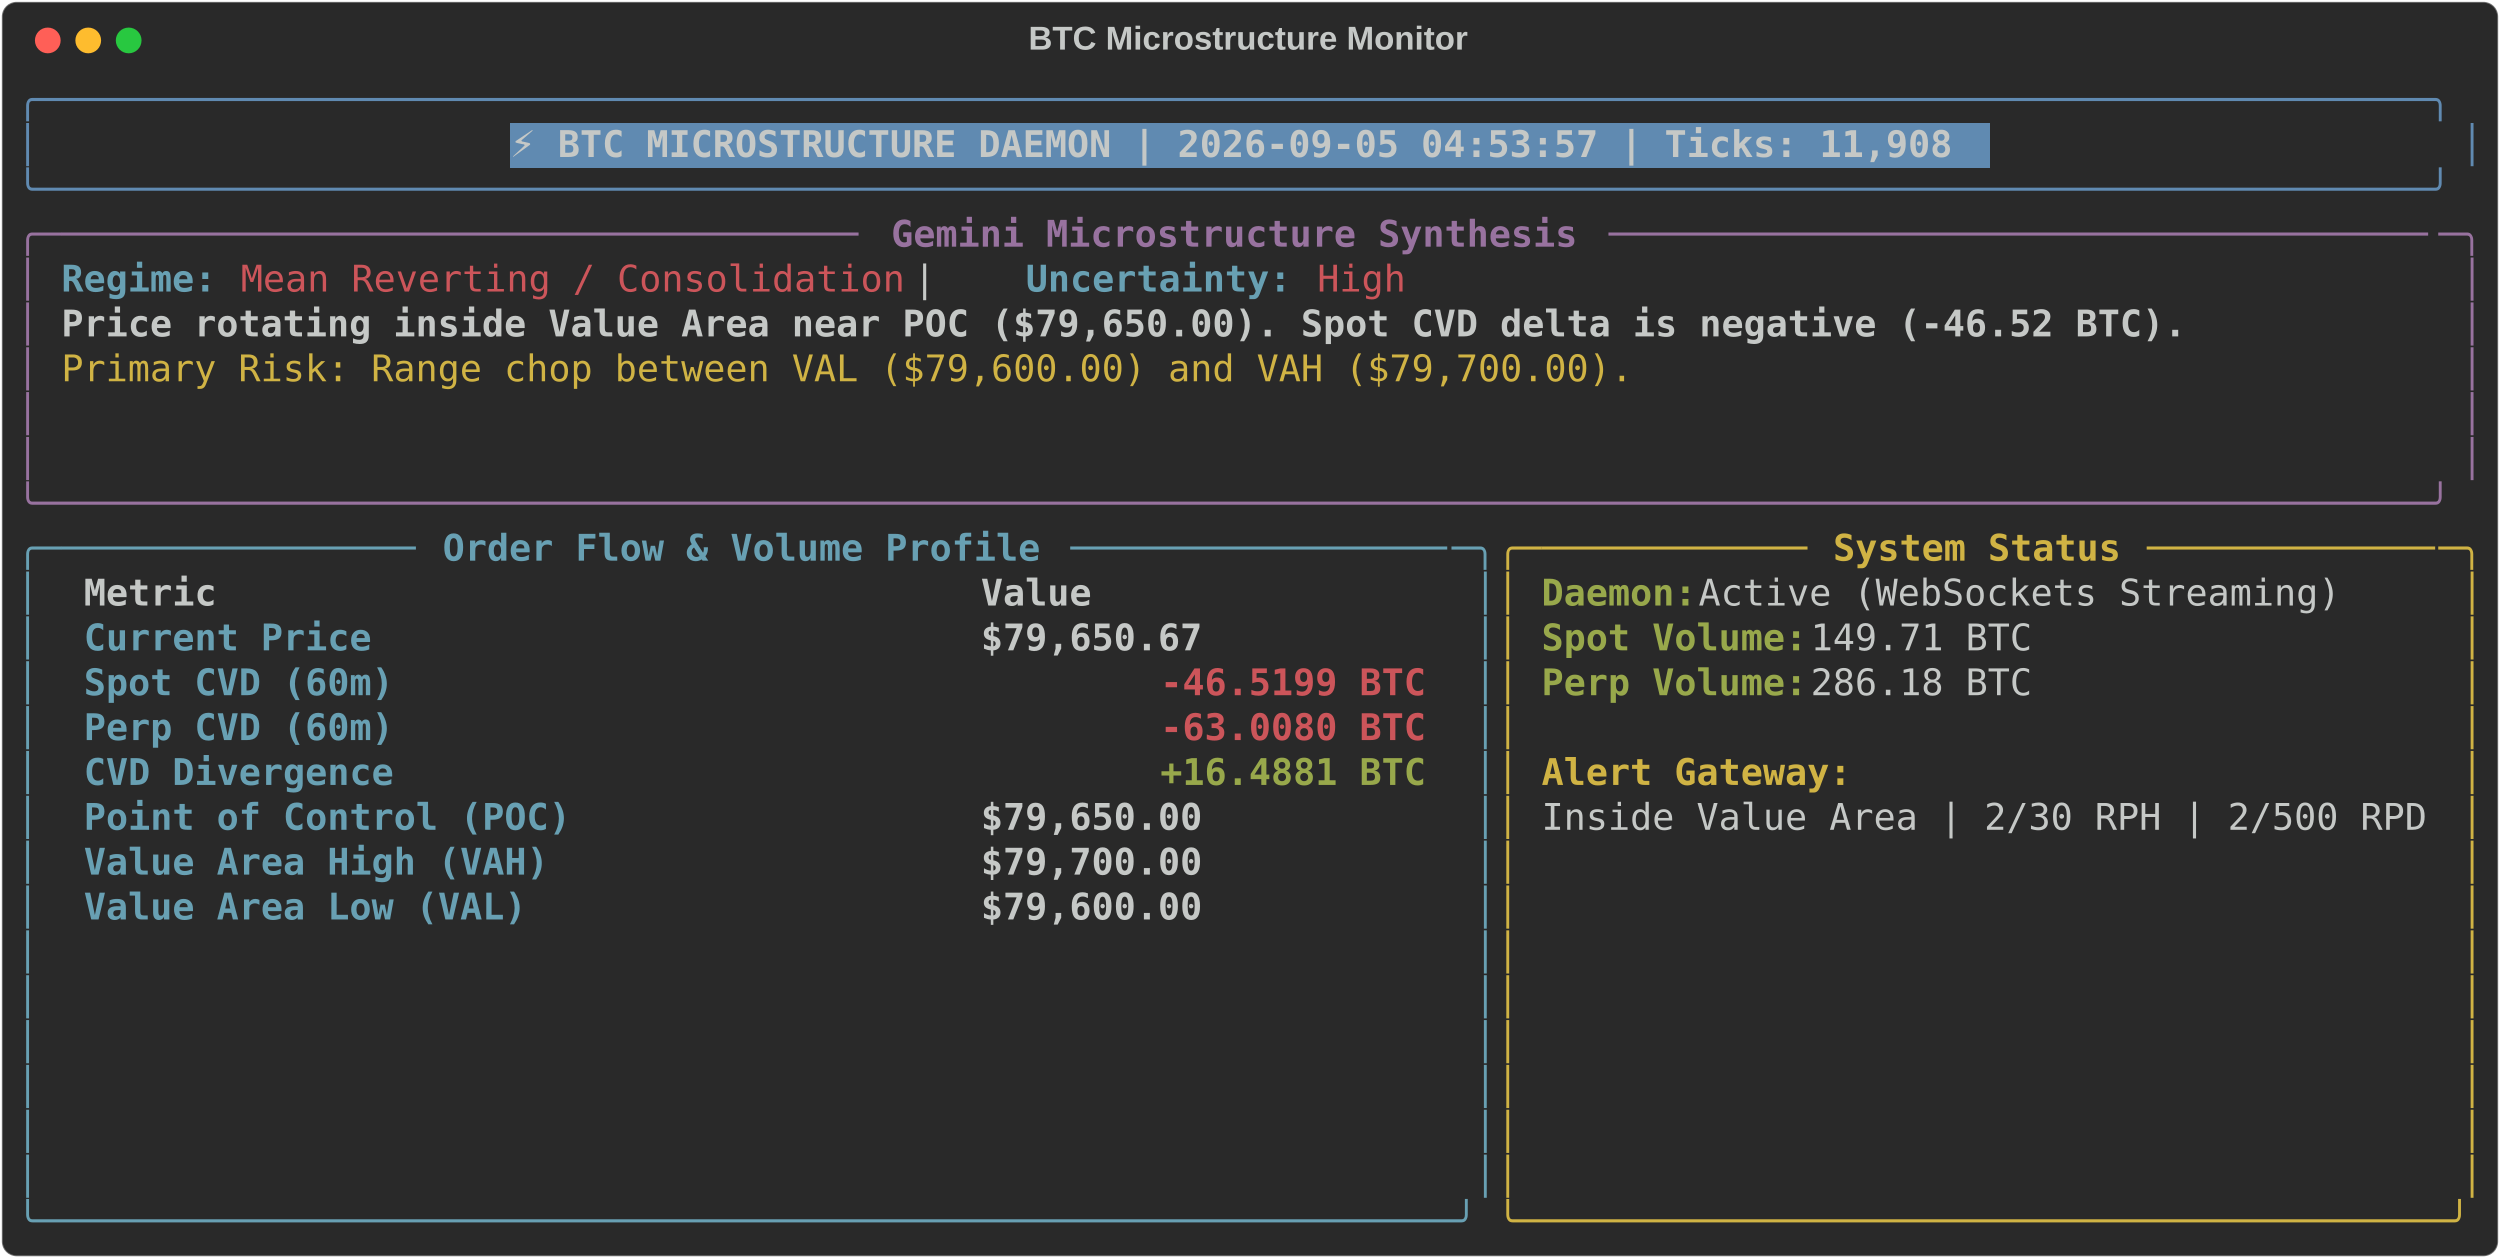
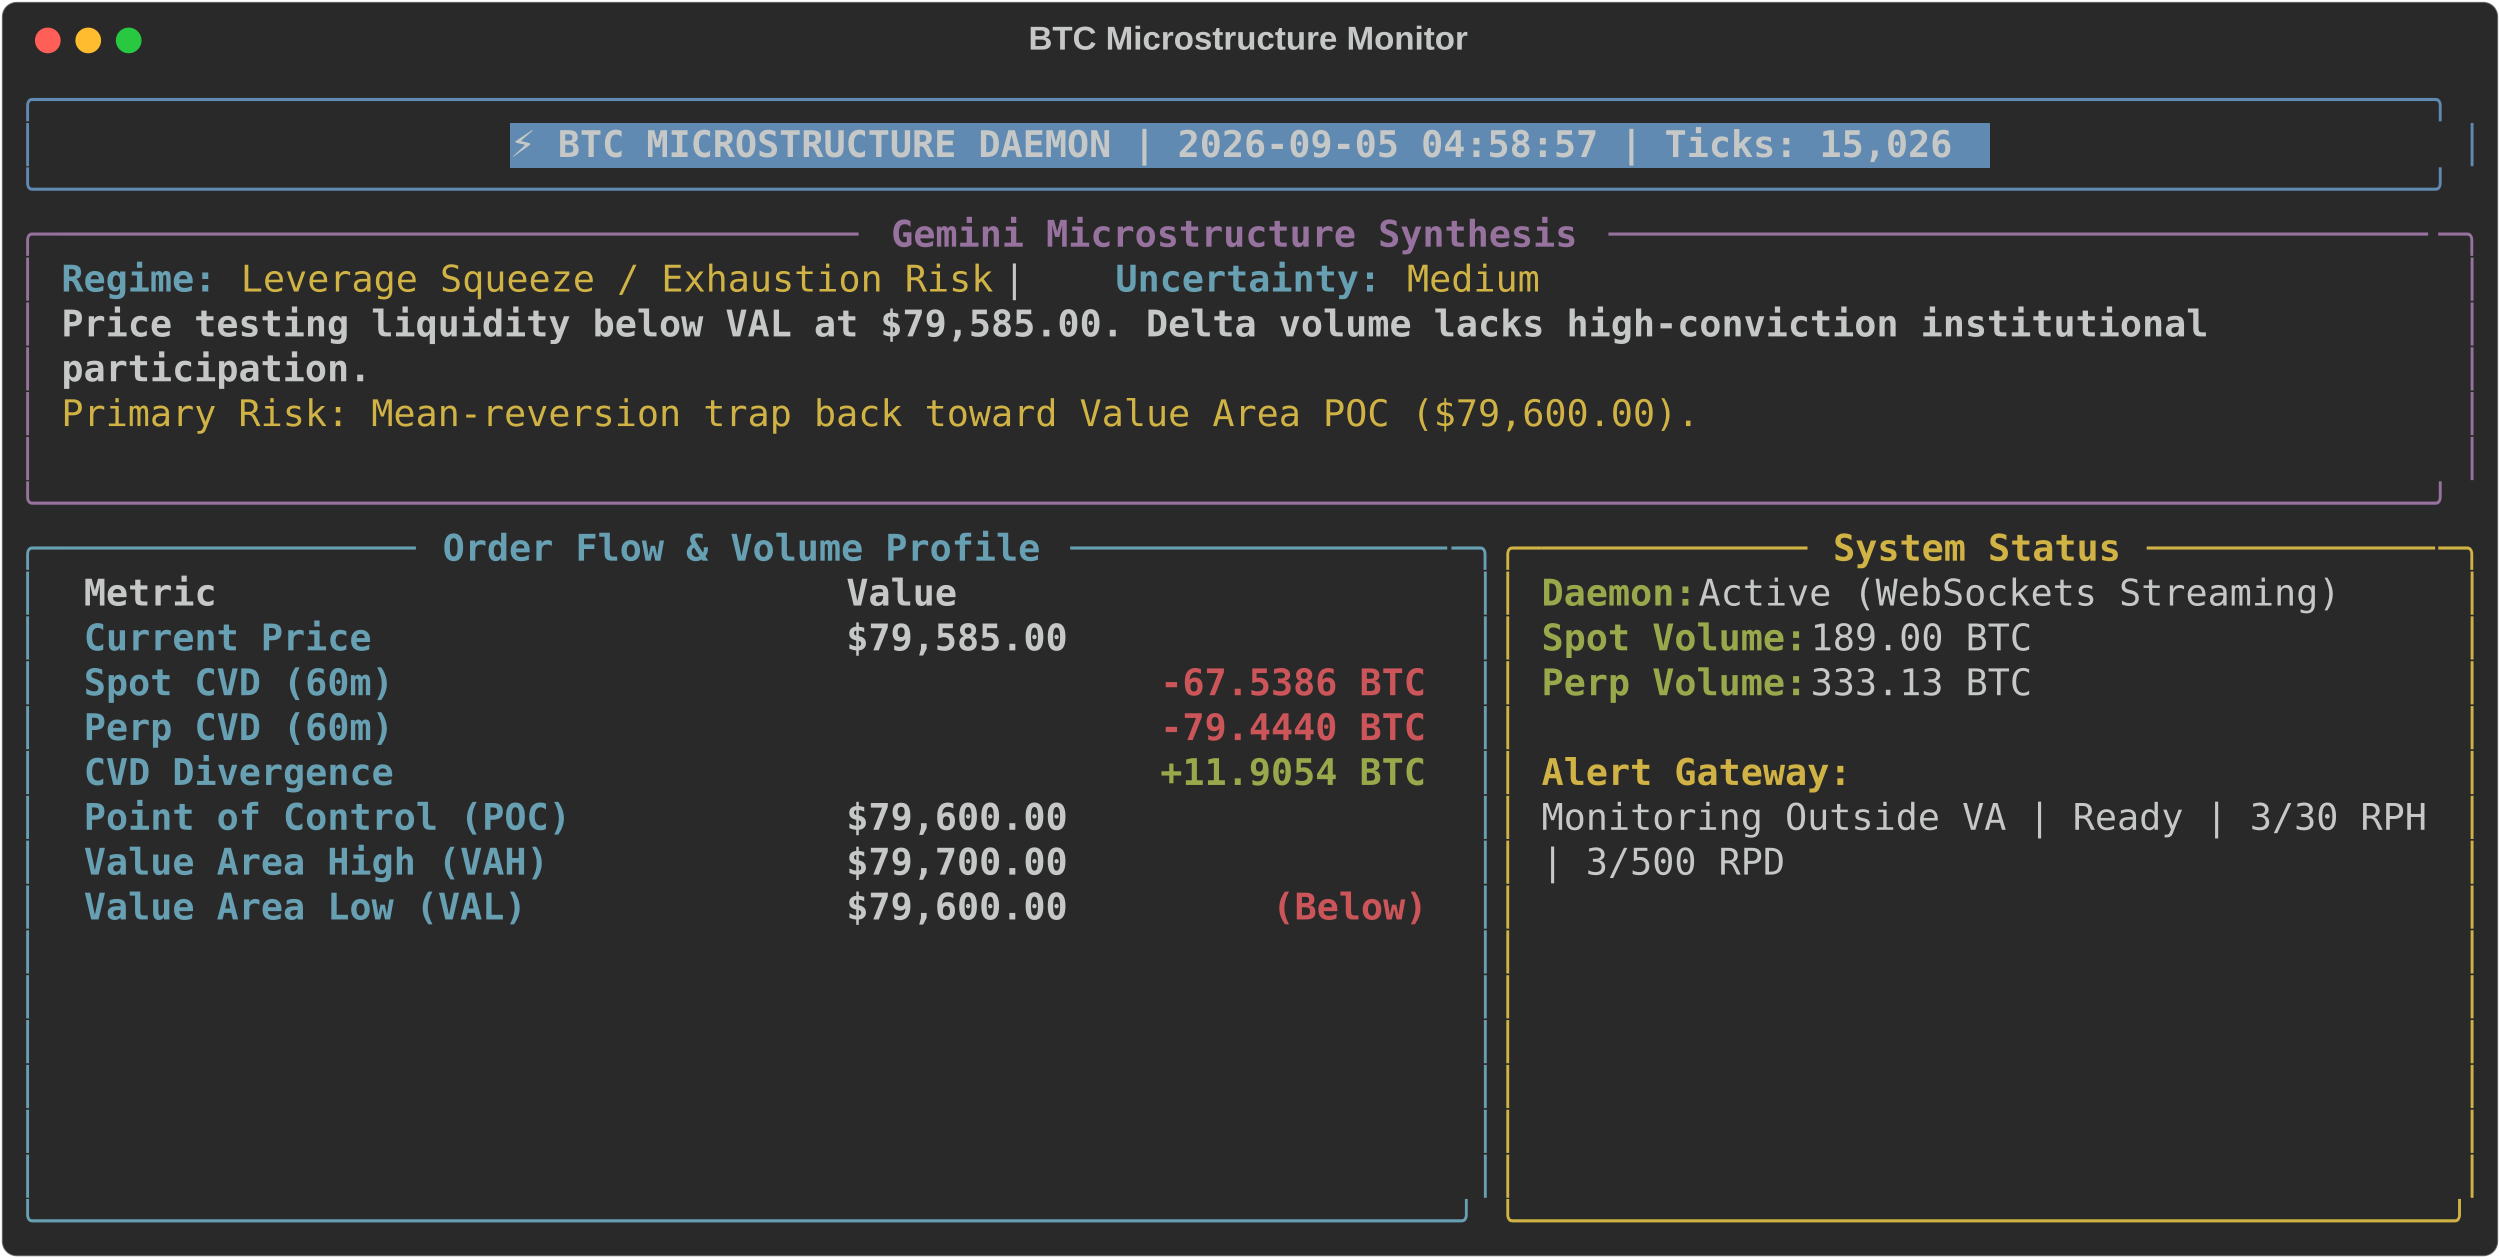
<svg xmlns="http://www.w3.org/2000/svg" class="rich-terminal" viewBox="0 0 1360 684.4">
  <style>

    @font-face {
        font-family: "Fira Code";
        src: local("FiraCode-Regular"),
                url("https://cdnjs.cloudflare.com/ajax/libs/firacode/6.2.0/woff2/FiraCode-Regular.woff2") format("woff2"),
                url("https://cdnjs.cloudflare.com/ajax/libs/firacode/6.2.0/woff/FiraCode-Regular.woff") format("woff");
        font-style: normal;
        font-weight: 400;
    }
    @font-face {
        font-family: "Fira Code";
        src: local("FiraCode-Bold"),
                url("https://cdnjs.cloudflare.com/ajax/libs/firacode/6.2.0/woff2/FiraCode-Bold.woff2") format("woff2"),
                url("https://cdnjs.cloudflare.com/ajax/libs/firacode/6.2.0/woff/FiraCode-Bold.woff") format("woff");
        font-style: bold;
        font-weight: 700;
    }

-     .terminal-2285979309-matrix {
+     .terminal-1933481585-matrix {
        font-family: Fira Code, monospace;
        font-size: 20px;
        line-height: 24.4px;
        font-variant-east-asian: full-width;
    }

-     .terminal-2285979309-title {
+     .terminal-1933481585-title {
        font-size: 18px;
        font-weight: bold;
        font-family: arial;
    }

-     .terminal-2285979309-r1 { fill: #608ab1 }
- .terminal-2285979309-r2 { fill: #c5c8c6 }
- .terminal-2285979309-r3 { fill: #c5c8c6;font-weight: bold }
- .terminal-2285979309-r4 { fill: #98729f }
- .terminal-2285979309-r5 { fill: #98729f;font-weight: bold }
- .terminal-2285979309-r6 { fill: #68a0b3;font-weight: bold }
- .terminal-2285979309-r7 { fill: #cc555a }
- .terminal-2285979309-r8 { fill: #d0b344 }
- .terminal-2285979309-r9 { fill: #68a0b3 }
- .terminal-2285979309-r10 { fill: #d0b344;font-weight: bold }
- .terminal-2285979309-r11 { fill: #98a84b;font-weight: bold }
- .terminal-2285979309-r12 { fill: #cc555a;font-weight: bold }
+     .terminal-1933481585-r1 { fill: #608ab1 }
+ .terminal-1933481585-r2 { fill: #c5c8c6 }
+ .terminal-1933481585-r3 { fill: #c5c8c6;font-weight: bold }
+ .terminal-1933481585-r4 { fill: #98729f }
+ .terminal-1933481585-r5 { fill: #98729f;font-weight: bold }
+ .terminal-1933481585-r6 { fill: #68a0b3;font-weight: bold }
+ .terminal-1933481585-r7 { fill: #d0b344 }
+ .terminal-1933481585-r8 { fill: #68a0b3 }
+ .terminal-1933481585-r9 { fill: #d0b344;font-weight: bold }
+ .terminal-1933481585-r10 { fill: #98a84b;font-weight: bold }
+ .terminal-1933481585-r11 { fill: #cc555a;font-weight: bold }
    </style>
  <defs>
-     <clipPath id="terminal-2285979309-clip-terminal">
+     <clipPath id="terminal-1933481585-clip-terminal">
      <rect x="0" y="0" width="1341.0" height="633.4" />
    </clipPath>
-     <clipPath id="terminal-2285979309-line-0">
+     <clipPath id="terminal-1933481585-line-0">
      <rect x="0" y="1.5" width="1342" height="24.65" />
    </clipPath>
-     <clipPath id="terminal-2285979309-line-1">
+     <clipPath id="terminal-1933481585-line-1">
      <rect x="0" y="25.9" width="1342" height="24.65" />
    </clipPath>
-     <clipPath id="terminal-2285979309-line-2">
+     <clipPath id="terminal-1933481585-line-2">
      <rect x="0" y="50.3" width="1342" height="24.65" />
    </clipPath>
-     <clipPath id="terminal-2285979309-line-3">
+     <clipPath id="terminal-1933481585-line-3">
      <rect x="0" y="74.7" width="1342" height="24.65" />
    </clipPath>
-     <clipPath id="terminal-2285979309-line-4">
+     <clipPath id="terminal-1933481585-line-4">
      <rect x="0" y="99.1" width="1342" height="24.65" />
    </clipPath>
-     <clipPath id="terminal-2285979309-line-5">
+     <clipPath id="terminal-1933481585-line-5">
      <rect x="0" y="123.5" width="1342" height="24.65" />
    </clipPath>
-     <clipPath id="terminal-2285979309-line-6">
+     <clipPath id="terminal-1933481585-line-6">
      <rect x="0" y="147.9" width="1342" height="24.65" />
    </clipPath>
-     <clipPath id="terminal-2285979309-line-7">
+     <clipPath id="terminal-1933481585-line-7">
      <rect x="0" y="172.3" width="1342" height="24.65" />
    </clipPath>
-     <clipPath id="terminal-2285979309-line-8">
+     <clipPath id="terminal-1933481585-line-8">
      <rect x="0" y="196.7" width="1342" height="24.65" />
    </clipPath>
-     <clipPath id="terminal-2285979309-line-9">
+     <clipPath id="terminal-1933481585-line-9">
      <rect x="0" y="221.1" width="1342" height="24.65" />
    </clipPath>
-     <clipPath id="terminal-2285979309-line-10">
+     <clipPath id="terminal-1933481585-line-10">
      <rect x="0" y="245.5" width="1342" height="24.65" />
    </clipPath>
-     <clipPath id="terminal-2285979309-line-11">
+     <clipPath id="terminal-1933481585-line-11">
      <rect x="0" y="269.9" width="1342" height="24.65" />
    </clipPath>
-     <clipPath id="terminal-2285979309-line-12">
+     <clipPath id="terminal-1933481585-line-12">
      <rect x="0" y="294.3" width="1342" height="24.65" />
    </clipPath>
-     <clipPath id="terminal-2285979309-line-13">
+     <clipPath id="terminal-1933481585-line-13">
      <rect x="0" y="318.7" width="1342" height="24.65" />
    </clipPath>
-     <clipPath id="terminal-2285979309-line-14">
+     <clipPath id="terminal-1933481585-line-14">
      <rect x="0" y="343.1" width="1342" height="24.65" />
    </clipPath>
-     <clipPath id="terminal-2285979309-line-15">
+     <clipPath id="terminal-1933481585-line-15">
      <rect x="0" y="367.5" width="1342" height="24.65" />
    </clipPath>
-     <clipPath id="terminal-2285979309-line-16">
+     <clipPath id="terminal-1933481585-line-16">
      <rect x="0" y="391.9" width="1342" height="24.65" />
    </clipPath>
-     <clipPath id="terminal-2285979309-line-17">
+     <clipPath id="terminal-1933481585-line-17">
      <rect x="0" y="416.3" width="1342" height="24.65" />
    </clipPath>
-     <clipPath id="terminal-2285979309-line-18">
+     <clipPath id="terminal-1933481585-line-18">
      <rect x="0" y="440.7" width="1342" height="24.65" />
    </clipPath>
-     <clipPath id="terminal-2285979309-line-19">
+     <clipPath id="terminal-1933481585-line-19">
      <rect x="0" y="465.1" width="1342" height="24.65" />
    </clipPath>
-     <clipPath id="terminal-2285979309-line-20">
+     <clipPath id="terminal-1933481585-line-20">
      <rect x="0" y="489.5" width="1342" height="24.65" />
    </clipPath>
-     <clipPath id="terminal-2285979309-line-21">
+     <clipPath id="terminal-1933481585-line-21">
      <rect x="0" y="513.9" width="1342" height="24.65" />
    </clipPath>
-     <clipPath id="terminal-2285979309-line-22">
+     <clipPath id="terminal-1933481585-line-22">
      <rect x="0" y="538.3" width="1342" height="24.65" />
    </clipPath>
-     <clipPath id="terminal-2285979309-line-23">
+     <clipPath id="terminal-1933481585-line-23">
      <rect x="0" y="562.7" width="1342" height="24.65" />
    </clipPath>
-     <clipPath id="terminal-2285979309-line-24">
+     <clipPath id="terminal-1933481585-line-24">
      <rect x="0" y="587.1" width="1342" height="24.65" />
    </clipPath>
  </defs>
  <rect fill="#292929" stroke="rgba(255,255,255,0.35)" stroke-width="1" x="1" y="1" width="1358" height="682.4" rx="8" />
-   <text class="terminal-2285979309-title" fill="#c5c8c6" text-anchor="middle" x="679" y="27">BTC Microstructure Monitor</text>
+   <text class="terminal-1933481585-title" fill="#c5c8c6" text-anchor="middle" x="679" y="27">BTC Microstructure Monitor</text>
  <g transform="translate(26,22)">
    <circle cx="0" cy="0" r="7" fill="#ff5f57" />
    <circle cx="22" cy="0" r="7" fill="#febc2e" />
    <circle cx="44" cy="0" r="7" fill="#28c840" />
  </g>
-   <g transform="translate(9, 41)" clip-path="url(#terminal-2285979309-clip-terminal)">
+   <g transform="translate(9, 41)" clip-path="url(#terminal-1933481585-clip-terminal)">
    <rect fill="#608ab1" x="268.4" y="25.9" width="805.2" height="24.65" shape-rendering="crispEdges" />
-     <g class="terminal-2285979309-matrix">
-       <text class="terminal-2285979309-r1" x="0" y="20" textLength="1342" clip-path="url(#terminal-2285979309-line-0)">╭────────────────────────────────────────────────────────────────────────────────────────────────────────────╮</text>
-       <text class="terminal-2285979309-r2" x="1342" y="20" textLength="12.2" clip-path="url(#terminal-2285979309-line-0)">
- </text>
-       <text class="terminal-2285979309-r1" x="0" y="44.4" textLength="12.2" clip-path="url(#terminal-2285979309-line-1)">│</text>
-       <text class="terminal-2285979309-r3" x="268.4" y="44.4" textLength="793" clip-path="url(#terminal-2285979309-line-1)">⚡ BTC MICROSTRUCTURE DAEMON | 2026-09-05 04:53:57 | Ticks: 11,908</text>
-       <text class="terminal-2285979309-r1" x="1329.8" y="44.4" textLength="12.2" clip-path="url(#terminal-2285979309-line-1)">│</text>
-       <text class="terminal-2285979309-r2" x="1342" y="44.4" textLength="12.2" clip-path="url(#terminal-2285979309-line-1)">
- </text>
-       <text class="terminal-2285979309-r1" x="0" y="68.8" textLength="1342" clip-path="url(#terminal-2285979309-line-2)">╰────────────────────────────────────────────────────────────────────────────────────────────────────────────╯</text>
-       <text class="terminal-2285979309-r2" x="1342" y="68.8" textLength="12.2" clip-path="url(#terminal-2285979309-line-2)">
- </text>
-       <text class="terminal-2285979309-r4" x="0" y="93.2" textLength="24.4" clip-path="url(#terminal-2285979309-line-3)">╭─</text>
-       <text class="terminal-2285979309-r4" x="24.4" y="93.2" textLength="439.2" clip-path="url(#terminal-2285979309-line-3)">────────────────────────────────────</text>
-       <text class="terminal-2285979309-r5" x="475.8" y="93.2" textLength="378.2" clip-path="url(#terminal-2285979309-line-3)">Gemini Microstructure Synthesis</text>
-       <text class="terminal-2285979309-r4" x="866.2" y="93.2" textLength="451.4" clip-path="url(#terminal-2285979309-line-3)">─────────────────────────────────────</text>
-       <text class="terminal-2285979309-r4" x="1317.6" y="93.2" textLength="24.4" clip-path="url(#terminal-2285979309-line-3)">─╮</text>
-       <text class="terminal-2285979309-r2" x="1342" y="93.2" textLength="12.2" clip-path="url(#terminal-2285979309-line-3)">
- </text>
-       <text class="terminal-2285979309-r4" x="0" y="117.6" textLength="12.2" clip-path="url(#terminal-2285979309-line-4)">│</text>
-       <text class="terminal-2285979309-r6" x="24.4" y="117.6" textLength="85.4" clip-path="url(#terminal-2285979309-line-4)">Regime:</text>
-       <text class="terminal-2285979309-r7" x="122" y="117.6" textLength="366" clip-path="url(#terminal-2285979309-line-4)">Mean Reverting / Consolidation</text>
-       <text class="terminal-2285979309-r2" x="488" y="117.6" textLength="61" clip-path="url(#terminal-2285979309-line-4)">  |  </text>
-       <text class="terminal-2285979309-r6" x="549" y="117.6" textLength="146.4" clip-path="url(#terminal-2285979309-line-4)">Uncertainty:</text>
-       <text class="terminal-2285979309-r7" x="707.6" y="117.6" textLength="48.8" clip-path="url(#terminal-2285979309-line-4)">High</text>
-       <text class="terminal-2285979309-r4" x="1329.8" y="117.6" textLength="12.2" clip-path="url(#terminal-2285979309-line-4)">│</text>
-       <text class="terminal-2285979309-r2" x="1342" y="117.6" textLength="12.2" clip-path="url(#terminal-2285979309-line-4)">
- </text>
-       <text class="terminal-2285979309-r4" x="0" y="142" textLength="12.2" clip-path="url(#terminal-2285979309-line-5)">│</text>
-       <text class="terminal-2285979309-r3" x="24.4" y="142" textLength="1171.2" clip-path="url(#terminal-2285979309-line-5)">Price rotating inside Value Area near POC ($79,650.00). Spot CVD delta is negative (-46.52 BTC).</text>
-       <text class="terminal-2285979309-r4" x="1329.8" y="142" textLength="12.2" clip-path="url(#terminal-2285979309-line-5)">│</text>
-       <text class="terminal-2285979309-r2" x="1342" y="142" textLength="12.2" clip-path="url(#terminal-2285979309-line-5)">
- </text>
-       <text class="terminal-2285979309-r4" x="0" y="166.4" textLength="12.2" clip-path="url(#terminal-2285979309-line-6)">│</text>
-       <text class="terminal-2285979309-r8" x="24.4" y="166.4" textLength="866.2" clip-path="url(#terminal-2285979309-line-6)">Primary Risk: Range chop between VAL ($79,600.00) and VAH ($79,700.00).</text>
-       <text class="terminal-2285979309-r4" x="1329.8" y="166.4" textLength="12.2" clip-path="url(#terminal-2285979309-line-6)">│</text>
-       <text class="terminal-2285979309-r2" x="1342" y="166.4" textLength="12.2" clip-path="url(#terminal-2285979309-line-6)">
- </text>
-       <text class="terminal-2285979309-r4" x="0" y="190.8" textLength="12.2" clip-path="url(#terminal-2285979309-line-7)">│</text>
-       <text class="terminal-2285979309-r4" x="1329.8" y="190.8" textLength="12.2" clip-path="url(#terminal-2285979309-line-7)">│</text>
-       <text class="terminal-2285979309-r2" x="1342" y="190.8" textLength="12.2" clip-path="url(#terminal-2285979309-line-7)">
- </text>
-       <text class="terminal-2285979309-r4" x="0" y="215.2" textLength="12.2" clip-path="url(#terminal-2285979309-line-8)">│</text>
-       <text class="terminal-2285979309-r4" x="1329.8" y="215.2" textLength="12.2" clip-path="url(#terminal-2285979309-line-8)">│</text>
-       <text class="terminal-2285979309-r2" x="1342" y="215.2" textLength="12.2" clip-path="url(#terminal-2285979309-line-8)">
- </text>
-       <text class="terminal-2285979309-r4" x="0" y="239.6" textLength="1342" clip-path="url(#terminal-2285979309-line-9)">╰────────────────────────────────────────────────────────────────────────────────────────────────────────────╯</text>
-       <text class="terminal-2285979309-r2" x="1342" y="239.6" textLength="12.2" clip-path="url(#terminal-2285979309-line-9)">
- </text>
-       <text class="terminal-2285979309-r9" x="0" y="264" textLength="24.4" clip-path="url(#terminal-2285979309-line-10)">╭─</text>
-       <text class="terminal-2285979309-r9" x="24.4" y="264" textLength="195.2" clip-path="url(#terminal-2285979309-line-10)">────────────────</text>
-       <text class="terminal-2285979309-r6" x="231.8" y="264" textLength="329.4" clip-path="url(#terminal-2285979309-line-10)">Order Flow &amp; Volume Profile</text>
-       <text class="terminal-2285979309-r9" x="573.4" y="264" textLength="207.4" clip-path="url(#terminal-2285979309-line-10)">─────────────────</text>
-       <text class="terminal-2285979309-r9" x="780.8" y="264" textLength="24.4" clip-path="url(#terminal-2285979309-line-10)">─╮</text>
-       <text class="terminal-2285979309-r8" x="805.2" y="264" textLength="24.4" clip-path="url(#terminal-2285979309-line-10)">╭─</text>
-       <text class="terminal-2285979309-r8" x="829.6" y="264" textLength="146.4" clip-path="url(#terminal-2285979309-line-10)">────────────</text>
-       <text class="terminal-2285979309-r10" x="988.2" y="264" textLength="158.6" clip-path="url(#terminal-2285979309-line-10)">System Status</text>
-       <text class="terminal-2285979309-r8" x="1159" y="264" textLength="158.6" clip-path="url(#terminal-2285979309-line-10)">─────────────</text>
-       <text class="terminal-2285979309-r8" x="1317.6" y="264" textLength="24.4" clip-path="url(#terminal-2285979309-line-10)">─╮</text>
-       <text class="terminal-2285979309-r2" x="1342" y="264" textLength="12.2" clip-path="url(#terminal-2285979309-line-10)">
- </text>
-       <text class="terminal-2285979309-r9" x="0" y="288.4" textLength="12.2" clip-path="url(#terminal-2285979309-line-11)">│</text>
-       <text class="terminal-2285979309-r3" x="36.6" y="288.4" textLength="463.6" clip-path="url(#terminal-2285979309-line-11)">Metric                                </text>
-       <text class="terminal-2285979309-r3" x="524.6" y="288.4" textLength="244" clip-path="url(#terminal-2285979309-line-11)">               Value</text>
-       <text class="terminal-2285979309-r9" x="793" y="288.4" textLength="12.2" clip-path="url(#terminal-2285979309-line-11)">│</text>
-       <text class="terminal-2285979309-r8" x="805.2" y="288.4" textLength="12.2" clip-path="url(#terminal-2285979309-line-11)">│</text>
-       <text class="terminal-2285979309-r11" x="829.6" y="288.4" textLength="85.4" clip-path="url(#terminal-2285979309-line-11)">Daemon:</text>
-       <text class="terminal-2285979309-r2" x="915" y="288.4" textLength="366" clip-path="url(#terminal-2285979309-line-11)"> Active (WebSockets Streaming)</text>
-       <text class="terminal-2285979309-r8" x="1329.8" y="288.4" textLength="12.2" clip-path="url(#terminal-2285979309-line-11)">│</text>
-       <text class="terminal-2285979309-r2" x="1342" y="288.4" textLength="12.2" clip-path="url(#terminal-2285979309-line-11)">
- </text>
-       <text class="terminal-2285979309-r9" x="0" y="312.8" textLength="12.2" clip-path="url(#terminal-2285979309-line-12)">│</text>
-       <text class="terminal-2285979309-r6" x="36.6" y="312.8" textLength="463.6" clip-path="url(#terminal-2285979309-line-12)">Current Price                         </text>
-       <text class="terminal-2285979309-r3" x="524.6" y="312.8" textLength="244" clip-path="url(#terminal-2285979309-line-12)">          $79,650.67</text>
-       <text class="terminal-2285979309-r9" x="793" y="312.8" textLength="12.2" clip-path="url(#terminal-2285979309-line-12)">│</text>
-       <text class="terminal-2285979309-r8" x="805.2" y="312.8" textLength="12.2" clip-path="url(#terminal-2285979309-line-12)">│</text>
-       <text class="terminal-2285979309-r11" x="829.6" y="312.8" textLength="146.4" clip-path="url(#terminal-2285979309-line-12)">Spot Volume:</text>
-       <text class="terminal-2285979309-r2" x="976" y="312.8" textLength="134.2" clip-path="url(#terminal-2285979309-line-12)"> 149.71 BTC</text>
-       <text class="terminal-2285979309-r8" x="1329.8" y="312.8" textLength="12.2" clip-path="url(#terminal-2285979309-line-12)">│</text>
-       <text class="terminal-2285979309-r2" x="1342" y="312.8" textLength="12.2" clip-path="url(#terminal-2285979309-line-12)">
- </text>
-       <text class="terminal-2285979309-r9" x="0" y="337.2" textLength="12.2" clip-path="url(#terminal-2285979309-line-13)">│</text>
-       <text class="terminal-2285979309-r6" x="36.6" y="337.2" textLength="463.6" clip-path="url(#terminal-2285979309-line-13)">Spot CVD (60m)                        </text>
-       <text class="terminal-2285979309-r12" x="622.2" y="337.2" textLength="146.4" clip-path="url(#terminal-2285979309-line-13)">-46.5199 BTC</text>
-       <text class="terminal-2285979309-r9" x="793" y="337.2" textLength="12.2" clip-path="url(#terminal-2285979309-line-13)">│</text>
-       <text class="terminal-2285979309-r8" x="805.2" y="337.2" textLength="12.2" clip-path="url(#terminal-2285979309-line-13)">│</text>
-       <text class="terminal-2285979309-r11" x="829.6" y="337.2" textLength="146.4" clip-path="url(#terminal-2285979309-line-13)">Perp Volume:</text>
-       <text class="terminal-2285979309-r2" x="976" y="337.2" textLength="134.2" clip-path="url(#terminal-2285979309-line-13)"> 286.18 BTC</text>
-       <text class="terminal-2285979309-r8" x="1329.8" y="337.2" textLength="12.2" clip-path="url(#terminal-2285979309-line-13)">│</text>
-       <text class="terminal-2285979309-r2" x="1342" y="337.2" textLength="12.2" clip-path="url(#terminal-2285979309-line-13)">
- </text>
-       <text class="terminal-2285979309-r9" x="0" y="361.6" textLength="12.2" clip-path="url(#terminal-2285979309-line-14)">│</text>
-       <text class="terminal-2285979309-r6" x="36.6" y="361.6" textLength="463.6" clip-path="url(#terminal-2285979309-line-14)">Perp CVD (60m)                        </text>
-       <text class="terminal-2285979309-r12" x="622.2" y="361.6" textLength="146.4" clip-path="url(#terminal-2285979309-line-14)">-63.0080 BTC</text>
-       <text class="terminal-2285979309-r9" x="793" y="361.6" textLength="12.2" clip-path="url(#terminal-2285979309-line-14)">│</text>
-       <text class="terminal-2285979309-r8" x="805.2" y="361.6" textLength="12.2" clip-path="url(#terminal-2285979309-line-14)">│</text>
-       <text class="terminal-2285979309-r8" x="1329.8" y="361.6" textLength="12.2" clip-path="url(#terminal-2285979309-line-14)">│</text>
-       <text class="terminal-2285979309-r2" x="1342" y="361.6" textLength="12.2" clip-path="url(#terminal-2285979309-line-14)">
- </text>
-       <text class="terminal-2285979309-r9" x="0" y="386" textLength="12.2" clip-path="url(#terminal-2285979309-line-15)">│</text>
-       <text class="terminal-2285979309-r6" x="36.6" y="386" textLength="463.6" clip-path="url(#terminal-2285979309-line-15)">CVD Divergence                        </text>
-       <text class="terminal-2285979309-r11" x="622.2" y="386" textLength="146.4" clip-path="url(#terminal-2285979309-line-15)">+16.4881 BTC</text>
-       <text class="terminal-2285979309-r9" x="793" y="386" textLength="12.2" clip-path="url(#terminal-2285979309-line-15)">│</text>
-       <text class="terminal-2285979309-r8" x="805.2" y="386" textLength="12.2" clip-path="url(#terminal-2285979309-line-15)">│</text>
-       <text class="terminal-2285979309-r10" x="829.6" y="386" textLength="170.8" clip-path="url(#terminal-2285979309-line-15)">Alert Gateway:</text>
-       <text class="terminal-2285979309-r8" x="1329.8" y="386" textLength="12.2" clip-path="url(#terminal-2285979309-line-15)">│</text>
-       <text class="terminal-2285979309-r2" x="1342" y="386" textLength="12.2" clip-path="url(#terminal-2285979309-line-15)">
- </text>
-       <text class="terminal-2285979309-r9" x="0" y="410.4" textLength="12.2" clip-path="url(#terminal-2285979309-line-16)">│</text>
-       <text class="terminal-2285979309-r6" x="36.6" y="410.4" textLength="463.6" clip-path="url(#terminal-2285979309-line-16)">Point of Control (POC)                </text>
-       <text class="terminal-2285979309-r3" x="524.6" y="410.4" textLength="244" clip-path="url(#terminal-2285979309-line-16)">          $79,650.00</text>
-       <text class="terminal-2285979309-r9" x="793" y="410.4" textLength="12.2" clip-path="url(#terminal-2285979309-line-16)">│</text>
-       <text class="terminal-2285979309-r8" x="805.2" y="410.4" textLength="12.2" clip-path="url(#terminal-2285979309-line-16)">│</text>
-       <text class="terminal-2285979309-r2" x="829.6" y="410.4" textLength="488" clip-path="url(#terminal-2285979309-line-16)">Inside Value Area | 2/30 RPH | 2/500 RPD</text>
-       <text class="terminal-2285979309-r8" x="1329.8" y="410.4" textLength="12.2" clip-path="url(#terminal-2285979309-line-16)">│</text>
-       <text class="terminal-2285979309-r2" x="1342" y="410.4" textLength="12.2" clip-path="url(#terminal-2285979309-line-16)">
- </text>
-       <text class="terminal-2285979309-r9" x="0" y="434.8" textLength="12.2" clip-path="url(#terminal-2285979309-line-17)">│</text>
-       <text class="terminal-2285979309-r6" x="36.6" y="434.8" textLength="463.6" clip-path="url(#terminal-2285979309-line-17)">Value Area High (VAH)                 </text>
-       <text class="terminal-2285979309-r3" x="524.6" y="434.8" textLength="244" clip-path="url(#terminal-2285979309-line-17)">          $79,700.00</text>
-       <text class="terminal-2285979309-r9" x="793" y="434.8" textLength="12.2" clip-path="url(#terminal-2285979309-line-17)">│</text>
-       <text class="terminal-2285979309-r8" x="805.2" y="434.8" textLength="12.2" clip-path="url(#terminal-2285979309-line-17)">│</text>
-       <text class="terminal-2285979309-r8" x="1329.8" y="434.8" textLength="12.2" clip-path="url(#terminal-2285979309-line-17)">│</text>
-       <text class="terminal-2285979309-r2" x="1342" y="434.8" textLength="12.2" clip-path="url(#terminal-2285979309-line-17)">
- </text>
-       <text class="terminal-2285979309-r9" x="0" y="459.2" textLength="12.2" clip-path="url(#terminal-2285979309-line-18)">│</text>
-       <text class="terminal-2285979309-r6" x="36.6" y="459.2" textLength="463.6" clip-path="url(#terminal-2285979309-line-18)">Value Area Low (VAL)                  </text>
-       <text class="terminal-2285979309-r3" x="524.6" y="459.2" textLength="244" clip-path="url(#terminal-2285979309-line-18)">          $79,600.00</text>
-       <text class="terminal-2285979309-r9" x="793" y="459.2" textLength="12.2" clip-path="url(#terminal-2285979309-line-18)">│</text>
-       <text class="terminal-2285979309-r8" x="805.2" y="459.2" textLength="12.2" clip-path="url(#terminal-2285979309-line-18)">│</text>
-       <text class="terminal-2285979309-r8" x="1329.8" y="459.2" textLength="12.2" clip-path="url(#terminal-2285979309-line-18)">│</text>
-       <text class="terminal-2285979309-r2" x="1342" y="459.2" textLength="12.2" clip-path="url(#terminal-2285979309-line-18)">
- </text>
-       <text class="terminal-2285979309-r9" x="0" y="483.6" textLength="12.2" clip-path="url(#terminal-2285979309-line-19)">│</text>
-       <text class="terminal-2285979309-r9" x="793" y="483.6" textLength="12.2" clip-path="url(#terminal-2285979309-line-19)">│</text>
-       <text class="terminal-2285979309-r8" x="805.2" y="483.6" textLength="12.2" clip-path="url(#terminal-2285979309-line-19)">│</text>
-       <text class="terminal-2285979309-r8" x="1329.8" y="483.6" textLength="12.2" clip-path="url(#terminal-2285979309-line-19)">│</text>
-       <text class="terminal-2285979309-r2" x="1342" y="483.6" textLength="12.2" clip-path="url(#terminal-2285979309-line-19)">
- </text>
-       <text class="terminal-2285979309-r9" x="0" y="508" textLength="12.2" clip-path="url(#terminal-2285979309-line-20)">│</text>
-       <text class="terminal-2285979309-r9" x="793" y="508" textLength="12.2" clip-path="url(#terminal-2285979309-line-20)">│</text>
-       <text class="terminal-2285979309-r8" x="805.2" y="508" textLength="12.2" clip-path="url(#terminal-2285979309-line-20)">│</text>
-       <text class="terminal-2285979309-r8" x="1329.8" y="508" textLength="12.2" clip-path="url(#terminal-2285979309-line-20)">│</text>
-       <text class="terminal-2285979309-r2" x="1342" y="508" textLength="12.2" clip-path="url(#terminal-2285979309-line-20)">
- </text>
-       <text class="terminal-2285979309-r9" x="0" y="532.4" textLength="12.2" clip-path="url(#terminal-2285979309-line-21)">│</text>
-       <text class="terminal-2285979309-r9" x="793" y="532.4" textLength="12.2" clip-path="url(#terminal-2285979309-line-21)">│</text>
-       <text class="terminal-2285979309-r8" x="805.2" y="532.4" textLength="12.2" clip-path="url(#terminal-2285979309-line-21)">│</text>
-       <text class="terminal-2285979309-r8" x="1329.8" y="532.4" textLength="12.2" clip-path="url(#terminal-2285979309-line-21)">│</text>
-       <text class="terminal-2285979309-r2" x="1342" y="532.4" textLength="12.2" clip-path="url(#terminal-2285979309-line-21)">
- </text>
-       <text class="terminal-2285979309-r9" x="0" y="556.8" textLength="12.2" clip-path="url(#terminal-2285979309-line-22)">│</text>
-       <text class="terminal-2285979309-r9" x="793" y="556.8" textLength="12.2" clip-path="url(#terminal-2285979309-line-22)">│</text>
-       <text class="terminal-2285979309-r8" x="805.2" y="556.8" textLength="12.2" clip-path="url(#terminal-2285979309-line-22)">│</text>
-       <text class="terminal-2285979309-r8" x="1329.8" y="556.8" textLength="12.2" clip-path="url(#terminal-2285979309-line-22)">│</text>
-       <text class="terminal-2285979309-r2" x="1342" y="556.8" textLength="12.2" clip-path="url(#terminal-2285979309-line-22)">
- </text>
-       <text class="terminal-2285979309-r9" x="0" y="581.2" textLength="12.2" clip-path="url(#terminal-2285979309-line-23)">│</text>
-       <text class="terminal-2285979309-r9" x="793" y="581.2" textLength="12.2" clip-path="url(#terminal-2285979309-line-23)">│</text>
-       <text class="terminal-2285979309-r8" x="805.2" y="581.2" textLength="12.2" clip-path="url(#terminal-2285979309-line-23)">│</text>
-       <text class="terminal-2285979309-r8" x="1329.8" y="581.2" textLength="12.2" clip-path="url(#terminal-2285979309-line-23)">│</text>
-       <text class="terminal-2285979309-r2" x="1342" y="581.2" textLength="12.2" clip-path="url(#terminal-2285979309-line-23)">
- </text>
-       <text class="terminal-2285979309-r9" x="0" y="605.6" textLength="12.2" clip-path="url(#terminal-2285979309-line-24)">│</text>
-       <text class="terminal-2285979309-r9" x="793" y="605.6" textLength="12.2" clip-path="url(#terminal-2285979309-line-24)">│</text>
-       <text class="terminal-2285979309-r8" x="805.2" y="605.6" textLength="12.2" clip-path="url(#terminal-2285979309-line-24)">│</text>
-       <text class="terminal-2285979309-r8" x="1329.8" y="605.6" textLength="12.2" clip-path="url(#terminal-2285979309-line-24)">│</text>
-       <text class="terminal-2285979309-r2" x="1342" y="605.6" textLength="12.2" clip-path="url(#terminal-2285979309-line-24)">
- </text>
-       <text class="terminal-2285979309-r9" x="0" y="630" textLength="805.2" clip-path="url(#terminal-2285979309-line-25)">╰────────────────────────────────────────────────────────────────╯</text>
-       <text class="terminal-2285979309-r8" x="805.2" y="630" textLength="536.8" clip-path="url(#terminal-2285979309-line-25)">╰──────────────────────────────────────────╯</text>
-       <text class="terminal-2285979309-r2" x="1342" y="630" textLength="12.2" clip-path="url(#terminal-2285979309-line-25)">
+     <g class="terminal-1933481585-matrix">
+       <text class="terminal-1933481585-r1" x="0" y="20" textLength="1342" clip-path="url(#terminal-1933481585-line-0)">╭────────────────────────────────────────────────────────────────────────────────────────────────────────────╮</text>
+       <text class="terminal-1933481585-r2" x="1342" y="20" textLength="12.2" clip-path="url(#terminal-1933481585-line-0)">
+ </text>
+       <text class="terminal-1933481585-r1" x="0" y="44.4" textLength="12.2" clip-path="url(#terminal-1933481585-line-1)">│</text>
+       <text class="terminal-1933481585-r3" x="268.4" y="44.4" textLength="793" clip-path="url(#terminal-1933481585-line-1)">⚡ BTC MICROSTRUCTURE DAEMON | 2026-09-05 04:58:57 | Ticks: 15,026</text>
+       <text class="terminal-1933481585-r1" x="1329.8" y="44.4" textLength="12.2" clip-path="url(#terminal-1933481585-line-1)">│</text>
+       <text class="terminal-1933481585-r2" x="1342" y="44.4" textLength="12.2" clip-path="url(#terminal-1933481585-line-1)">
+ </text>
+       <text class="terminal-1933481585-r1" x="0" y="68.8" textLength="1342" clip-path="url(#terminal-1933481585-line-2)">╰────────────────────────────────────────────────────────────────────────────────────────────────────────────╯</text>
+       <text class="terminal-1933481585-r2" x="1342" y="68.8" textLength="12.2" clip-path="url(#terminal-1933481585-line-2)">
+ </text>
+       <text class="terminal-1933481585-r4" x="0" y="93.2" textLength="24.4" clip-path="url(#terminal-1933481585-line-3)">╭─</text>
+       <text class="terminal-1933481585-r4" x="24.4" y="93.2" textLength="439.2" clip-path="url(#terminal-1933481585-line-3)">────────────────────────────────────</text>
+       <text class="terminal-1933481585-r5" x="475.8" y="93.2" textLength="378.2" clip-path="url(#terminal-1933481585-line-3)">Gemini Microstructure Synthesis</text>
+       <text class="terminal-1933481585-r4" x="866.2" y="93.2" textLength="451.4" clip-path="url(#terminal-1933481585-line-3)">─────────────────────────────────────</text>
+       <text class="terminal-1933481585-r4" x="1317.6" y="93.2" textLength="24.4" clip-path="url(#terminal-1933481585-line-3)">─╮</text>
+       <text class="terminal-1933481585-r2" x="1342" y="93.2" textLength="12.2" clip-path="url(#terminal-1933481585-line-3)">
+ </text>
+       <text class="terminal-1933481585-r4" x="0" y="117.6" textLength="12.2" clip-path="url(#terminal-1933481585-line-4)">│</text>
+       <text class="terminal-1933481585-r6" x="24.4" y="117.6" textLength="85.4" clip-path="url(#terminal-1933481585-line-4)">Regime:</text>
+       <text class="terminal-1933481585-r7" x="122" y="117.6" textLength="414.8" clip-path="url(#terminal-1933481585-line-4)">Leverage Squeeze / Exhaustion Risk</text>
+       <text class="terminal-1933481585-r2" x="536.8" y="117.6" textLength="61" clip-path="url(#terminal-1933481585-line-4)">  |  </text>
+       <text class="terminal-1933481585-r6" x="597.8" y="117.6" textLength="146.4" clip-path="url(#terminal-1933481585-line-4)">Uncertainty:</text>
+       <text class="terminal-1933481585-r7" x="756.4" y="117.6" textLength="73.2" clip-path="url(#terminal-1933481585-line-4)">Medium</text>
+       <text class="terminal-1933481585-r4" x="1329.8" y="117.6" textLength="12.2" clip-path="url(#terminal-1933481585-line-4)">│</text>
+       <text class="terminal-1933481585-r2" x="1342" y="117.6" textLength="12.2" clip-path="url(#terminal-1933481585-line-4)">
+ </text>
+       <text class="terminal-1933481585-r4" x="0" y="142" textLength="12.2" clip-path="url(#terminal-1933481585-line-5)">│</text>
+       <text class="terminal-1933481585-r3" x="24.4" y="142" textLength="1195.6" clip-path="url(#terminal-1933481585-line-5)">Price testing liquidity below VAL at $79,585.00. Delta volume lacks high-conviction institutional </text>
+       <text class="terminal-1933481585-r4" x="1329.8" y="142" textLength="12.2" clip-path="url(#terminal-1933481585-line-5)">│</text>
+       <text class="terminal-1933481585-r2" x="1342" y="142" textLength="12.2" clip-path="url(#terminal-1933481585-line-5)">
+ </text>
+       <text class="terminal-1933481585-r4" x="0" y="166.4" textLength="12.2" clip-path="url(#terminal-1933481585-line-6)">│</text>
+       <text class="terminal-1933481585-r3" x="24.4" y="166.4" textLength="170.8" clip-path="url(#terminal-1933481585-line-6)">participation.</text>
+       <text class="terminal-1933481585-r4" x="1329.8" y="166.4" textLength="12.2" clip-path="url(#terminal-1933481585-line-6)">│</text>
+       <text class="terminal-1933481585-r2" x="1342" y="166.4" textLength="12.2" clip-path="url(#terminal-1933481585-line-6)">
+ </text>
+       <text class="terminal-1933481585-r4" x="0" y="190.8" textLength="12.2" clip-path="url(#terminal-1933481585-line-7)">│</text>
+       <text class="terminal-1933481585-r7" x="24.4" y="190.8" textLength="902.8" clip-path="url(#terminal-1933481585-line-7)">Primary Risk: Mean-reversion trap back toward Value Area POC ($79,600.00).</text>
+       <text class="terminal-1933481585-r4" x="1329.8" y="190.8" textLength="12.2" clip-path="url(#terminal-1933481585-line-7)">│</text>
+       <text class="terminal-1933481585-r2" x="1342" y="190.8" textLength="12.2" clip-path="url(#terminal-1933481585-line-7)">
+ </text>
+       <text class="terminal-1933481585-r4" x="0" y="215.2" textLength="12.2" clip-path="url(#terminal-1933481585-line-8)">│</text>
+       <text class="terminal-1933481585-r4" x="1329.8" y="215.2" textLength="12.2" clip-path="url(#terminal-1933481585-line-8)">│</text>
+       <text class="terminal-1933481585-r2" x="1342" y="215.2" textLength="12.2" clip-path="url(#terminal-1933481585-line-8)">
+ </text>
+       <text class="terminal-1933481585-r4" x="0" y="239.6" textLength="1342" clip-path="url(#terminal-1933481585-line-9)">╰────────────────────────────────────────────────────────────────────────────────────────────────────────────╯</text>
+       <text class="terminal-1933481585-r2" x="1342" y="239.6" textLength="12.2" clip-path="url(#terminal-1933481585-line-9)">
+ </text>
+       <text class="terminal-1933481585-r8" x="0" y="264" textLength="24.4" clip-path="url(#terminal-1933481585-line-10)">╭─</text>
+       <text class="terminal-1933481585-r8" x="24.4" y="264" textLength="195.2" clip-path="url(#terminal-1933481585-line-10)">────────────────</text>
+       <text class="terminal-1933481585-r6" x="231.8" y="264" textLength="329.4" clip-path="url(#terminal-1933481585-line-10)">Order Flow &amp; Volume Profile</text>
+       <text class="terminal-1933481585-r8" x="573.4" y="264" textLength="207.4" clip-path="url(#terminal-1933481585-line-10)">─────────────────</text>
+       <text class="terminal-1933481585-r8" x="780.8" y="264" textLength="24.4" clip-path="url(#terminal-1933481585-line-10)">─╮</text>
+       <text class="terminal-1933481585-r7" x="805.2" y="264" textLength="24.4" clip-path="url(#terminal-1933481585-line-10)">╭─</text>
+       <text class="terminal-1933481585-r7" x="829.6" y="264" textLength="146.4" clip-path="url(#terminal-1933481585-line-10)">────────────</text>
+       <text class="terminal-1933481585-r9" x="988.2" y="264" textLength="158.6" clip-path="url(#terminal-1933481585-line-10)">System Status</text>
+       <text class="terminal-1933481585-r7" x="1159" y="264" textLength="158.6" clip-path="url(#terminal-1933481585-line-10)">─────────────</text>
+       <text class="terminal-1933481585-r7" x="1317.6" y="264" textLength="24.4" clip-path="url(#terminal-1933481585-line-10)">─╮</text>
+       <text class="terminal-1933481585-r2" x="1342" y="264" textLength="12.2" clip-path="url(#terminal-1933481585-line-10)">
+ </text>
+       <text class="terminal-1933481585-r8" x="0" y="288.4" textLength="12.2" clip-path="url(#terminal-1933481585-line-11)">│</text>
+       <text class="terminal-1933481585-r3" x="36.6" y="288.4" textLength="390.4" clip-path="url(#terminal-1933481585-line-11)">Metric                          </text>
+       <text class="terminal-1933481585-r3" x="451.4" y="288.4" textLength="317.2" clip-path="url(#terminal-1933481585-line-11)">                     Value</text>
+       <text class="terminal-1933481585-r8" x="793" y="288.4" textLength="12.2" clip-path="url(#terminal-1933481585-line-11)">│</text>
+       <text class="terminal-1933481585-r7" x="805.2" y="288.4" textLength="12.2" clip-path="url(#terminal-1933481585-line-11)">│</text>
+       <text class="terminal-1933481585-r10" x="829.6" y="288.4" textLength="85.4" clip-path="url(#terminal-1933481585-line-11)">Daemon:</text>
+       <text class="terminal-1933481585-r2" x="915" y="288.4" textLength="366" clip-path="url(#terminal-1933481585-line-11)"> Active (WebSockets Streaming)</text>
+       <text class="terminal-1933481585-r7" x="1329.8" y="288.4" textLength="12.2" clip-path="url(#terminal-1933481585-line-11)">│</text>
+       <text class="terminal-1933481585-r2" x="1342" y="288.4" textLength="12.2" clip-path="url(#terminal-1933481585-line-11)">
+ </text>
+       <text class="terminal-1933481585-r8" x="0" y="312.8" textLength="12.2" clip-path="url(#terminal-1933481585-line-12)">│</text>
+       <text class="terminal-1933481585-r6" x="36.6" y="312.8" textLength="390.4" clip-path="url(#terminal-1933481585-line-12)">Current Price                   </text>
+       <text class="terminal-1933481585-r3" x="451.4" y="312.8" textLength="317.2" clip-path="url(#terminal-1933481585-line-12)">                $79,585.00</text>
+       <text class="terminal-1933481585-r8" x="793" y="312.8" textLength="12.2" clip-path="url(#terminal-1933481585-line-12)">│</text>
+       <text class="terminal-1933481585-r7" x="805.2" y="312.8" textLength="12.2" clip-path="url(#terminal-1933481585-line-12)">│</text>
+       <text class="terminal-1933481585-r10" x="829.6" y="312.8" textLength="146.4" clip-path="url(#terminal-1933481585-line-12)">Spot Volume:</text>
+       <text class="terminal-1933481585-r2" x="976" y="312.8" textLength="134.2" clip-path="url(#terminal-1933481585-line-12)"> 189.00 BTC</text>
+       <text class="terminal-1933481585-r7" x="1329.8" y="312.8" textLength="12.2" clip-path="url(#terminal-1933481585-line-12)">│</text>
+       <text class="terminal-1933481585-r2" x="1342" y="312.8" textLength="12.2" clip-path="url(#terminal-1933481585-line-12)">
+ </text>
+       <text class="terminal-1933481585-r8" x="0" y="337.2" textLength="12.2" clip-path="url(#terminal-1933481585-line-13)">│</text>
+       <text class="terminal-1933481585-r6" x="36.6" y="337.2" textLength="390.4" clip-path="url(#terminal-1933481585-line-13)">Spot CVD (60m)                  </text>
+       <text class="terminal-1933481585-r11" x="622.2" y="337.2" textLength="146.4" clip-path="url(#terminal-1933481585-line-13)">-67.5386 BTC</text>
+       <text class="terminal-1933481585-r8" x="793" y="337.2" textLength="12.2" clip-path="url(#terminal-1933481585-line-13)">│</text>
+       <text class="terminal-1933481585-r7" x="805.2" y="337.2" textLength="12.2" clip-path="url(#terminal-1933481585-line-13)">│</text>
+       <text class="terminal-1933481585-r10" x="829.6" y="337.2" textLength="146.4" clip-path="url(#terminal-1933481585-line-13)">Perp Volume:</text>
+       <text class="terminal-1933481585-r2" x="976" y="337.2" textLength="134.2" clip-path="url(#terminal-1933481585-line-13)"> 333.13 BTC</text>
+       <text class="terminal-1933481585-r7" x="1329.8" y="337.2" textLength="12.2" clip-path="url(#terminal-1933481585-line-13)">│</text>
+       <text class="terminal-1933481585-r2" x="1342" y="337.2" textLength="12.2" clip-path="url(#terminal-1933481585-line-13)">
+ </text>
+       <text class="terminal-1933481585-r8" x="0" y="361.6" textLength="12.2" clip-path="url(#terminal-1933481585-line-14)">│</text>
+       <text class="terminal-1933481585-r6" x="36.6" y="361.6" textLength="390.4" clip-path="url(#terminal-1933481585-line-14)">Perp CVD (60m)                  </text>
+       <text class="terminal-1933481585-r11" x="622.2" y="361.6" textLength="146.4" clip-path="url(#terminal-1933481585-line-14)">-79.4440 BTC</text>
+       <text class="terminal-1933481585-r8" x="793" y="361.6" textLength="12.2" clip-path="url(#terminal-1933481585-line-14)">│</text>
+       <text class="terminal-1933481585-r7" x="805.2" y="361.6" textLength="12.2" clip-path="url(#terminal-1933481585-line-14)">│</text>
+       <text class="terminal-1933481585-r7" x="1329.8" y="361.6" textLength="12.2" clip-path="url(#terminal-1933481585-line-14)">│</text>
+       <text class="terminal-1933481585-r2" x="1342" y="361.6" textLength="12.2" clip-path="url(#terminal-1933481585-line-14)">
+ </text>
+       <text class="terminal-1933481585-r8" x="0" y="386" textLength="12.2" clip-path="url(#terminal-1933481585-line-15)">│</text>
+       <text class="terminal-1933481585-r6" x="36.6" y="386" textLength="390.4" clip-path="url(#terminal-1933481585-line-15)">CVD Divergence                  </text>
+       <text class="terminal-1933481585-r10" x="622.2" y="386" textLength="146.4" clip-path="url(#terminal-1933481585-line-15)">+11.9054 BTC</text>
+       <text class="terminal-1933481585-r8" x="793" y="386" textLength="12.2" clip-path="url(#terminal-1933481585-line-15)">│</text>
+       <text class="terminal-1933481585-r7" x="805.2" y="386" textLength="12.2" clip-path="url(#terminal-1933481585-line-15)">│</text>
+       <text class="terminal-1933481585-r9" x="829.6" y="386" textLength="170.8" clip-path="url(#terminal-1933481585-line-15)">Alert Gateway:</text>
+       <text class="terminal-1933481585-r7" x="1329.8" y="386" textLength="12.2" clip-path="url(#terminal-1933481585-line-15)">│</text>
+       <text class="terminal-1933481585-r2" x="1342" y="386" textLength="12.2" clip-path="url(#terminal-1933481585-line-15)">
+ </text>
+       <text class="terminal-1933481585-r8" x="0" y="410.4" textLength="12.2" clip-path="url(#terminal-1933481585-line-16)">│</text>
+       <text class="terminal-1933481585-r6" x="36.6" y="410.4" textLength="390.4" clip-path="url(#terminal-1933481585-line-16)">Point of Control (POC)          </text>
+       <text class="terminal-1933481585-r3" x="451.4" y="410.4" textLength="317.2" clip-path="url(#terminal-1933481585-line-16)">                $79,600.00</text>
+       <text class="terminal-1933481585-r8" x="793" y="410.4" textLength="12.2" clip-path="url(#terminal-1933481585-line-16)">│</text>
+       <text class="terminal-1933481585-r7" x="805.2" y="410.4" textLength="12.2" clip-path="url(#terminal-1933481585-line-16)">│</text>
+       <text class="terminal-1933481585-r2" x="829.6" y="410.4" textLength="488" clip-path="url(#terminal-1933481585-line-16)">Monitoring Outside VA | Ready | 3/30 RPH</text>
+       <text class="terminal-1933481585-r7" x="1329.8" y="410.4" textLength="12.2" clip-path="url(#terminal-1933481585-line-16)">│</text>
+       <text class="terminal-1933481585-r2" x="1342" y="410.4" textLength="12.2" clip-path="url(#terminal-1933481585-line-16)">
+ </text>
+       <text class="terminal-1933481585-r8" x="0" y="434.8" textLength="12.2" clip-path="url(#terminal-1933481585-line-17)">│</text>
+       <text class="terminal-1933481585-r6" x="36.6" y="434.8" textLength="390.4" clip-path="url(#terminal-1933481585-line-17)">Value Area High (VAH)           </text>
+       <text class="terminal-1933481585-r3" x="451.4" y="434.8" textLength="317.2" clip-path="url(#terminal-1933481585-line-17)">                $79,700.00</text>
+       <text class="terminal-1933481585-r8" x="793" y="434.8" textLength="12.2" clip-path="url(#terminal-1933481585-line-17)">│</text>
+       <text class="terminal-1933481585-r7" x="805.2" y="434.8" textLength="12.2" clip-path="url(#terminal-1933481585-line-17)">│</text>
+       <text class="terminal-1933481585-r2" x="829.6" y="434.8" textLength="134.2" clip-path="url(#terminal-1933481585-line-17)">| 3/500 RPD</text>
+       <text class="terminal-1933481585-r7" x="1329.8" y="434.8" textLength="12.2" clip-path="url(#terminal-1933481585-line-17)">│</text>
+       <text class="terminal-1933481585-r2" x="1342" y="434.8" textLength="12.2" clip-path="url(#terminal-1933481585-line-17)">
+ </text>
+       <text class="terminal-1933481585-r8" x="0" y="459.2" textLength="12.2" clip-path="url(#terminal-1933481585-line-18)">│</text>
+       <text class="terminal-1933481585-r6" x="36.6" y="459.2" textLength="390.4" clip-path="url(#terminal-1933481585-line-18)">Value Area Low (VAL)            </text>
+       <text class="terminal-1933481585-r3" x="451.4" y="459.2" textLength="231.8" clip-path="url(#terminal-1933481585-line-18)">        $79,600.00 </text>
+       <text class="terminal-1933481585-r11" x="683.2" y="459.2" textLength="85.4" clip-path="url(#terminal-1933481585-line-18)">(Below)</text>
+       <text class="terminal-1933481585-r8" x="793" y="459.2" textLength="12.2" clip-path="url(#terminal-1933481585-line-18)">│</text>
+       <text class="terminal-1933481585-r7" x="805.2" y="459.2" textLength="12.2" clip-path="url(#terminal-1933481585-line-18)">│</text>
+       <text class="terminal-1933481585-r7" x="1329.8" y="459.2" textLength="12.2" clip-path="url(#terminal-1933481585-line-18)">│</text>
+       <text class="terminal-1933481585-r2" x="1342" y="459.2" textLength="12.2" clip-path="url(#terminal-1933481585-line-18)">
+ </text>
+       <text class="terminal-1933481585-r8" x="0" y="483.6" textLength="12.2" clip-path="url(#terminal-1933481585-line-19)">│</text>
+       <text class="terminal-1933481585-r8" x="793" y="483.6" textLength="12.2" clip-path="url(#terminal-1933481585-line-19)">│</text>
+       <text class="terminal-1933481585-r7" x="805.2" y="483.6" textLength="12.2" clip-path="url(#terminal-1933481585-line-19)">│</text>
+       <text class="terminal-1933481585-r7" x="1329.8" y="483.6" textLength="12.2" clip-path="url(#terminal-1933481585-line-19)">│</text>
+       <text class="terminal-1933481585-r2" x="1342" y="483.6" textLength="12.2" clip-path="url(#terminal-1933481585-line-19)">
+ </text>
+       <text class="terminal-1933481585-r8" x="0" y="508" textLength="12.2" clip-path="url(#terminal-1933481585-line-20)">│</text>
+       <text class="terminal-1933481585-r8" x="793" y="508" textLength="12.2" clip-path="url(#terminal-1933481585-line-20)">│</text>
+       <text class="terminal-1933481585-r7" x="805.2" y="508" textLength="12.2" clip-path="url(#terminal-1933481585-line-20)">│</text>
+       <text class="terminal-1933481585-r7" x="1329.8" y="508" textLength="12.2" clip-path="url(#terminal-1933481585-line-20)">│</text>
+       <text class="terminal-1933481585-r2" x="1342" y="508" textLength="12.2" clip-path="url(#terminal-1933481585-line-20)">
+ </text>
+       <text class="terminal-1933481585-r8" x="0" y="532.4" textLength="12.2" clip-path="url(#terminal-1933481585-line-21)">│</text>
+       <text class="terminal-1933481585-r8" x="793" y="532.4" textLength="12.2" clip-path="url(#terminal-1933481585-line-21)">│</text>
+       <text class="terminal-1933481585-r7" x="805.2" y="532.4" textLength="12.2" clip-path="url(#terminal-1933481585-line-21)">│</text>
+       <text class="terminal-1933481585-r7" x="1329.8" y="532.4" textLength="12.2" clip-path="url(#terminal-1933481585-line-21)">│</text>
+       <text class="terminal-1933481585-r2" x="1342" y="532.4" textLength="12.2" clip-path="url(#terminal-1933481585-line-21)">
+ </text>
+       <text class="terminal-1933481585-r8" x="0" y="556.8" textLength="12.2" clip-path="url(#terminal-1933481585-line-22)">│</text>
+       <text class="terminal-1933481585-r8" x="793" y="556.8" textLength="12.2" clip-path="url(#terminal-1933481585-line-22)">│</text>
+       <text class="terminal-1933481585-r7" x="805.2" y="556.8" textLength="12.2" clip-path="url(#terminal-1933481585-line-22)">│</text>
+       <text class="terminal-1933481585-r7" x="1329.8" y="556.8" textLength="12.2" clip-path="url(#terminal-1933481585-line-22)">│</text>
+       <text class="terminal-1933481585-r2" x="1342" y="556.8" textLength="12.2" clip-path="url(#terminal-1933481585-line-22)">
+ </text>
+       <text class="terminal-1933481585-r8" x="0" y="581.2" textLength="12.2" clip-path="url(#terminal-1933481585-line-23)">│</text>
+       <text class="terminal-1933481585-r8" x="793" y="581.2" textLength="12.2" clip-path="url(#terminal-1933481585-line-23)">│</text>
+       <text class="terminal-1933481585-r7" x="805.2" y="581.2" textLength="12.2" clip-path="url(#terminal-1933481585-line-23)">│</text>
+       <text class="terminal-1933481585-r7" x="1329.8" y="581.2" textLength="12.2" clip-path="url(#terminal-1933481585-line-23)">│</text>
+       <text class="terminal-1933481585-r2" x="1342" y="581.2" textLength="12.2" clip-path="url(#terminal-1933481585-line-23)">
+ </text>
+       <text class="terminal-1933481585-r8" x="0" y="605.6" textLength="12.2" clip-path="url(#terminal-1933481585-line-24)">│</text>
+       <text class="terminal-1933481585-r8" x="793" y="605.6" textLength="12.2" clip-path="url(#terminal-1933481585-line-24)">│</text>
+       <text class="terminal-1933481585-r7" x="805.2" y="605.6" textLength="12.2" clip-path="url(#terminal-1933481585-line-24)">│</text>
+       <text class="terminal-1933481585-r7" x="1329.8" y="605.6" textLength="12.2" clip-path="url(#terminal-1933481585-line-24)">│</text>
+       <text class="terminal-1933481585-r2" x="1342" y="605.6" textLength="12.2" clip-path="url(#terminal-1933481585-line-24)">
+ </text>
+       <text class="terminal-1933481585-r8" x="0" y="630" textLength="805.2" clip-path="url(#terminal-1933481585-line-25)">╰────────────────────────────────────────────────────────────────╯</text>
+       <text class="terminal-1933481585-r7" x="805.2" y="630" textLength="536.8" clip-path="url(#terminal-1933481585-line-25)">╰──────────────────────────────────────────╯</text>
+       <text class="terminal-1933481585-r2" x="1342" y="630" textLength="12.2" clip-path="url(#terminal-1933481585-line-25)">
</text>
    </g>
  </g>
</svg>
